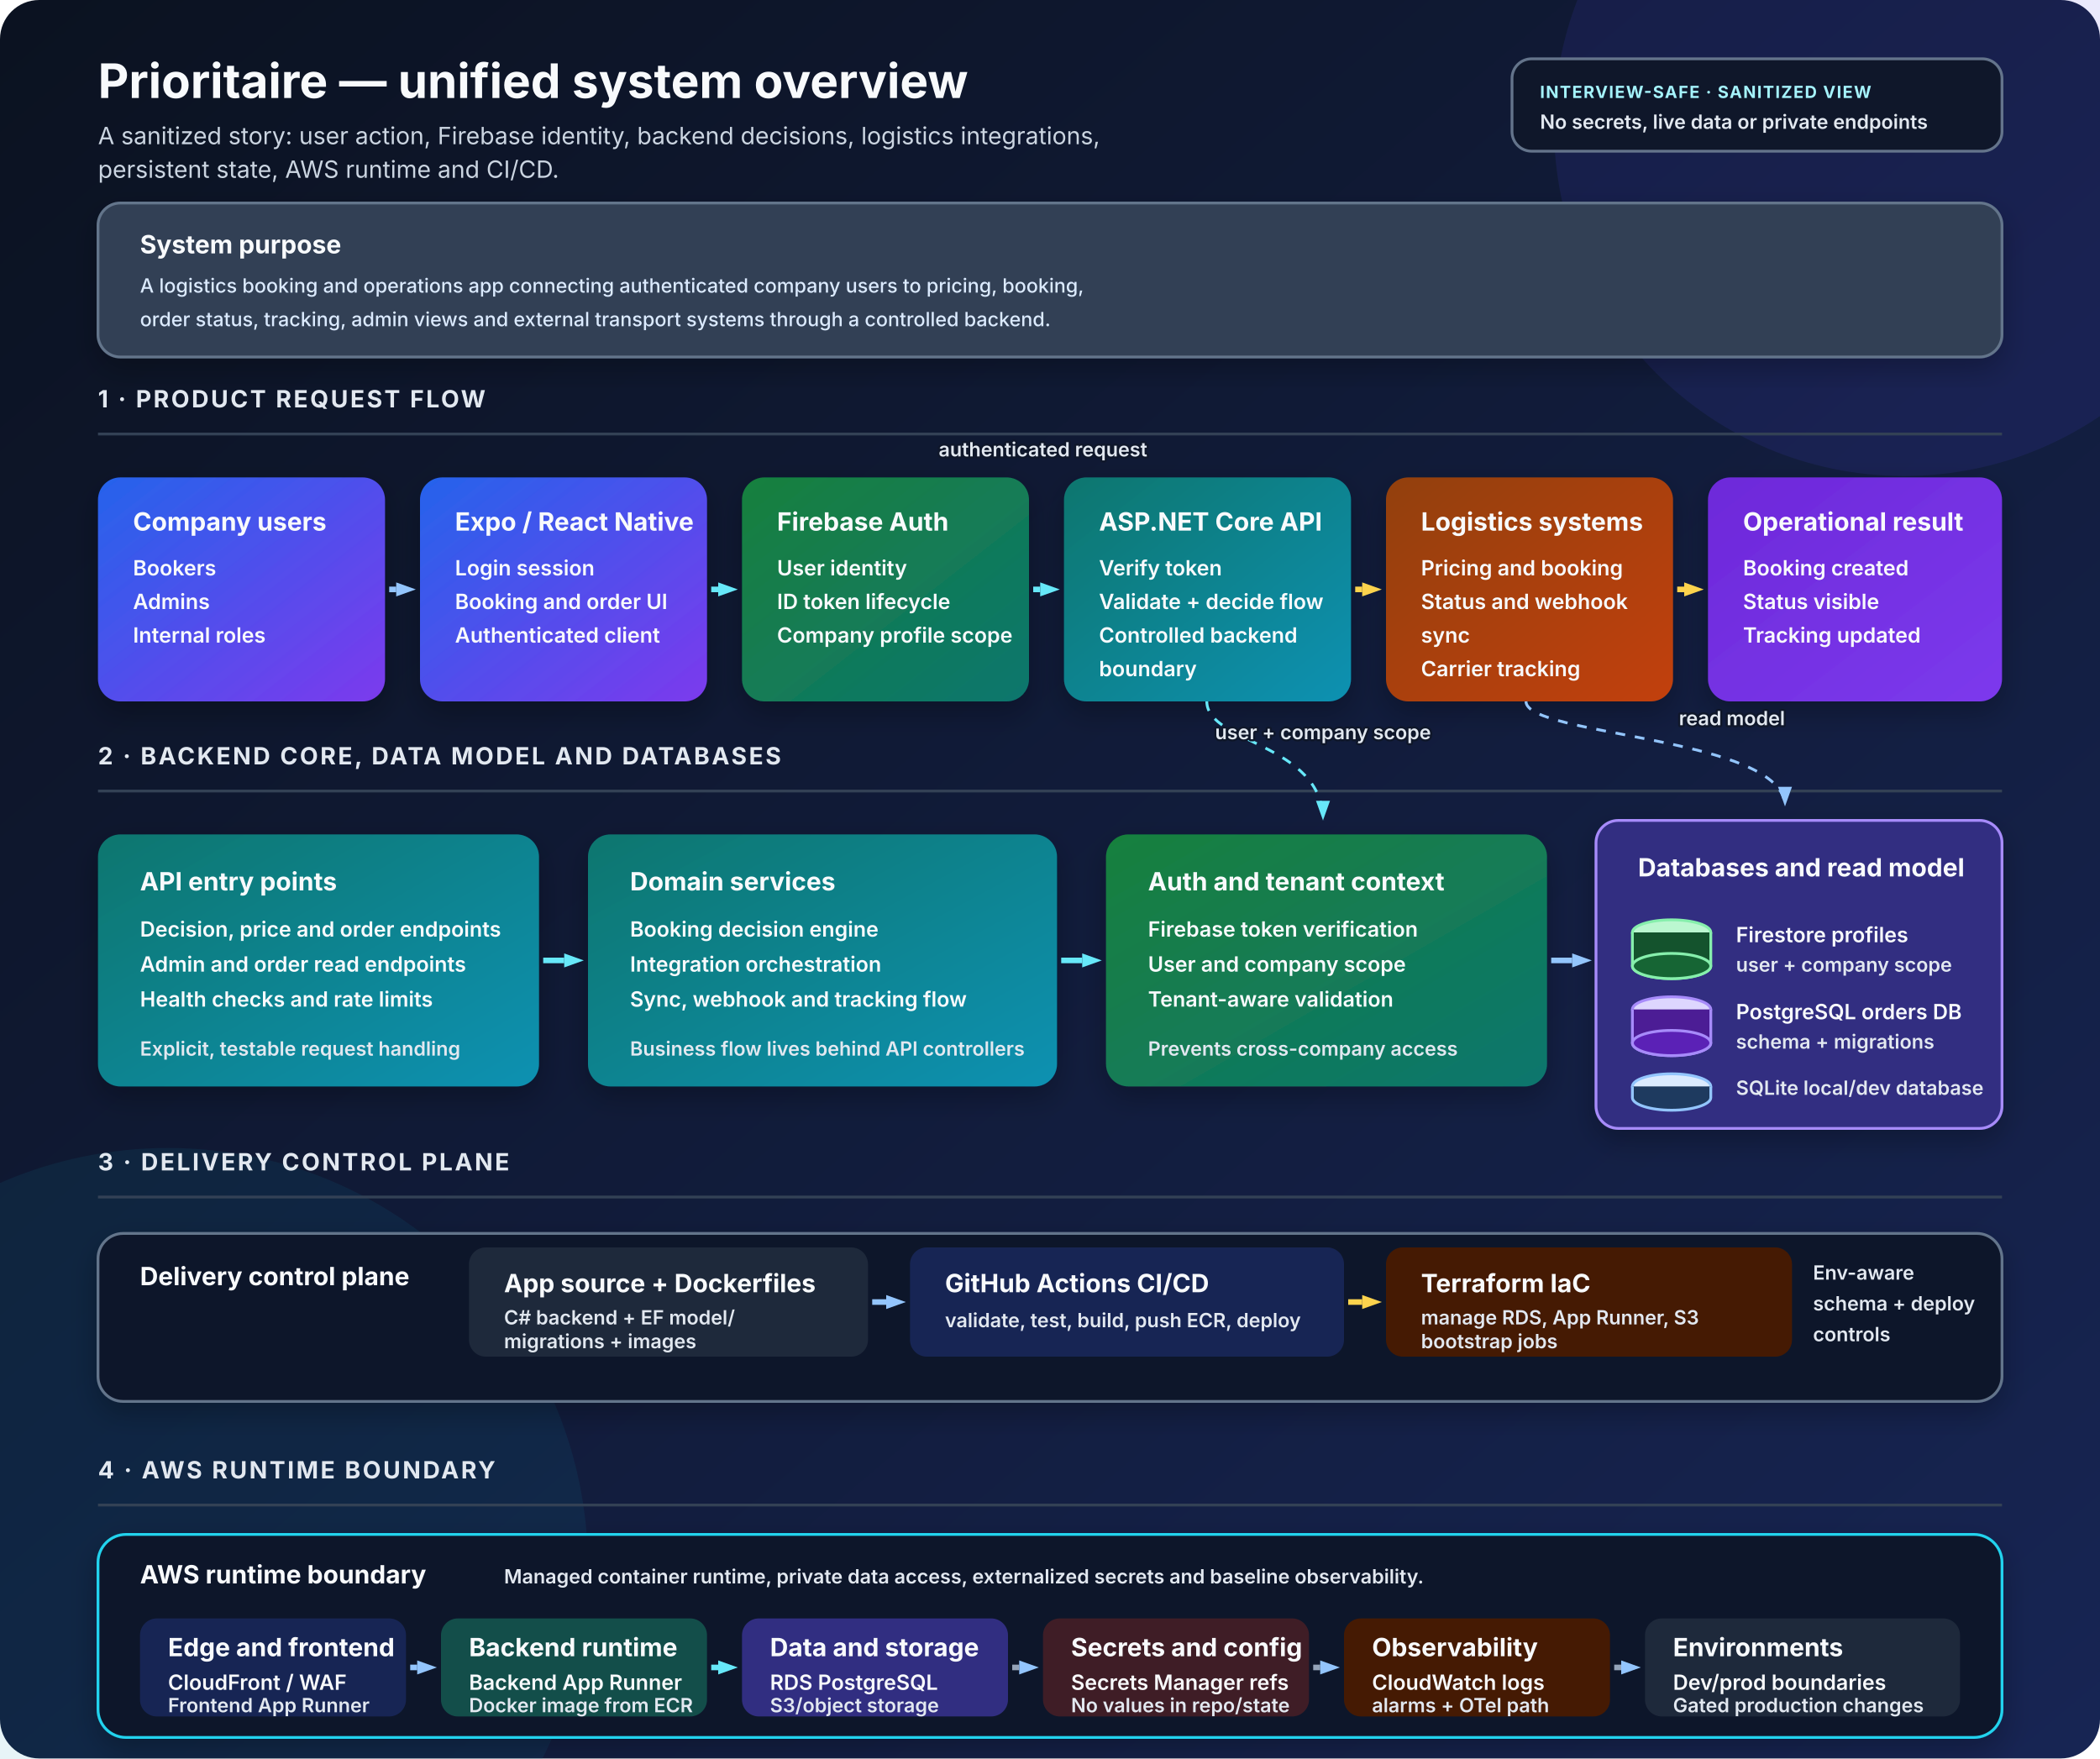
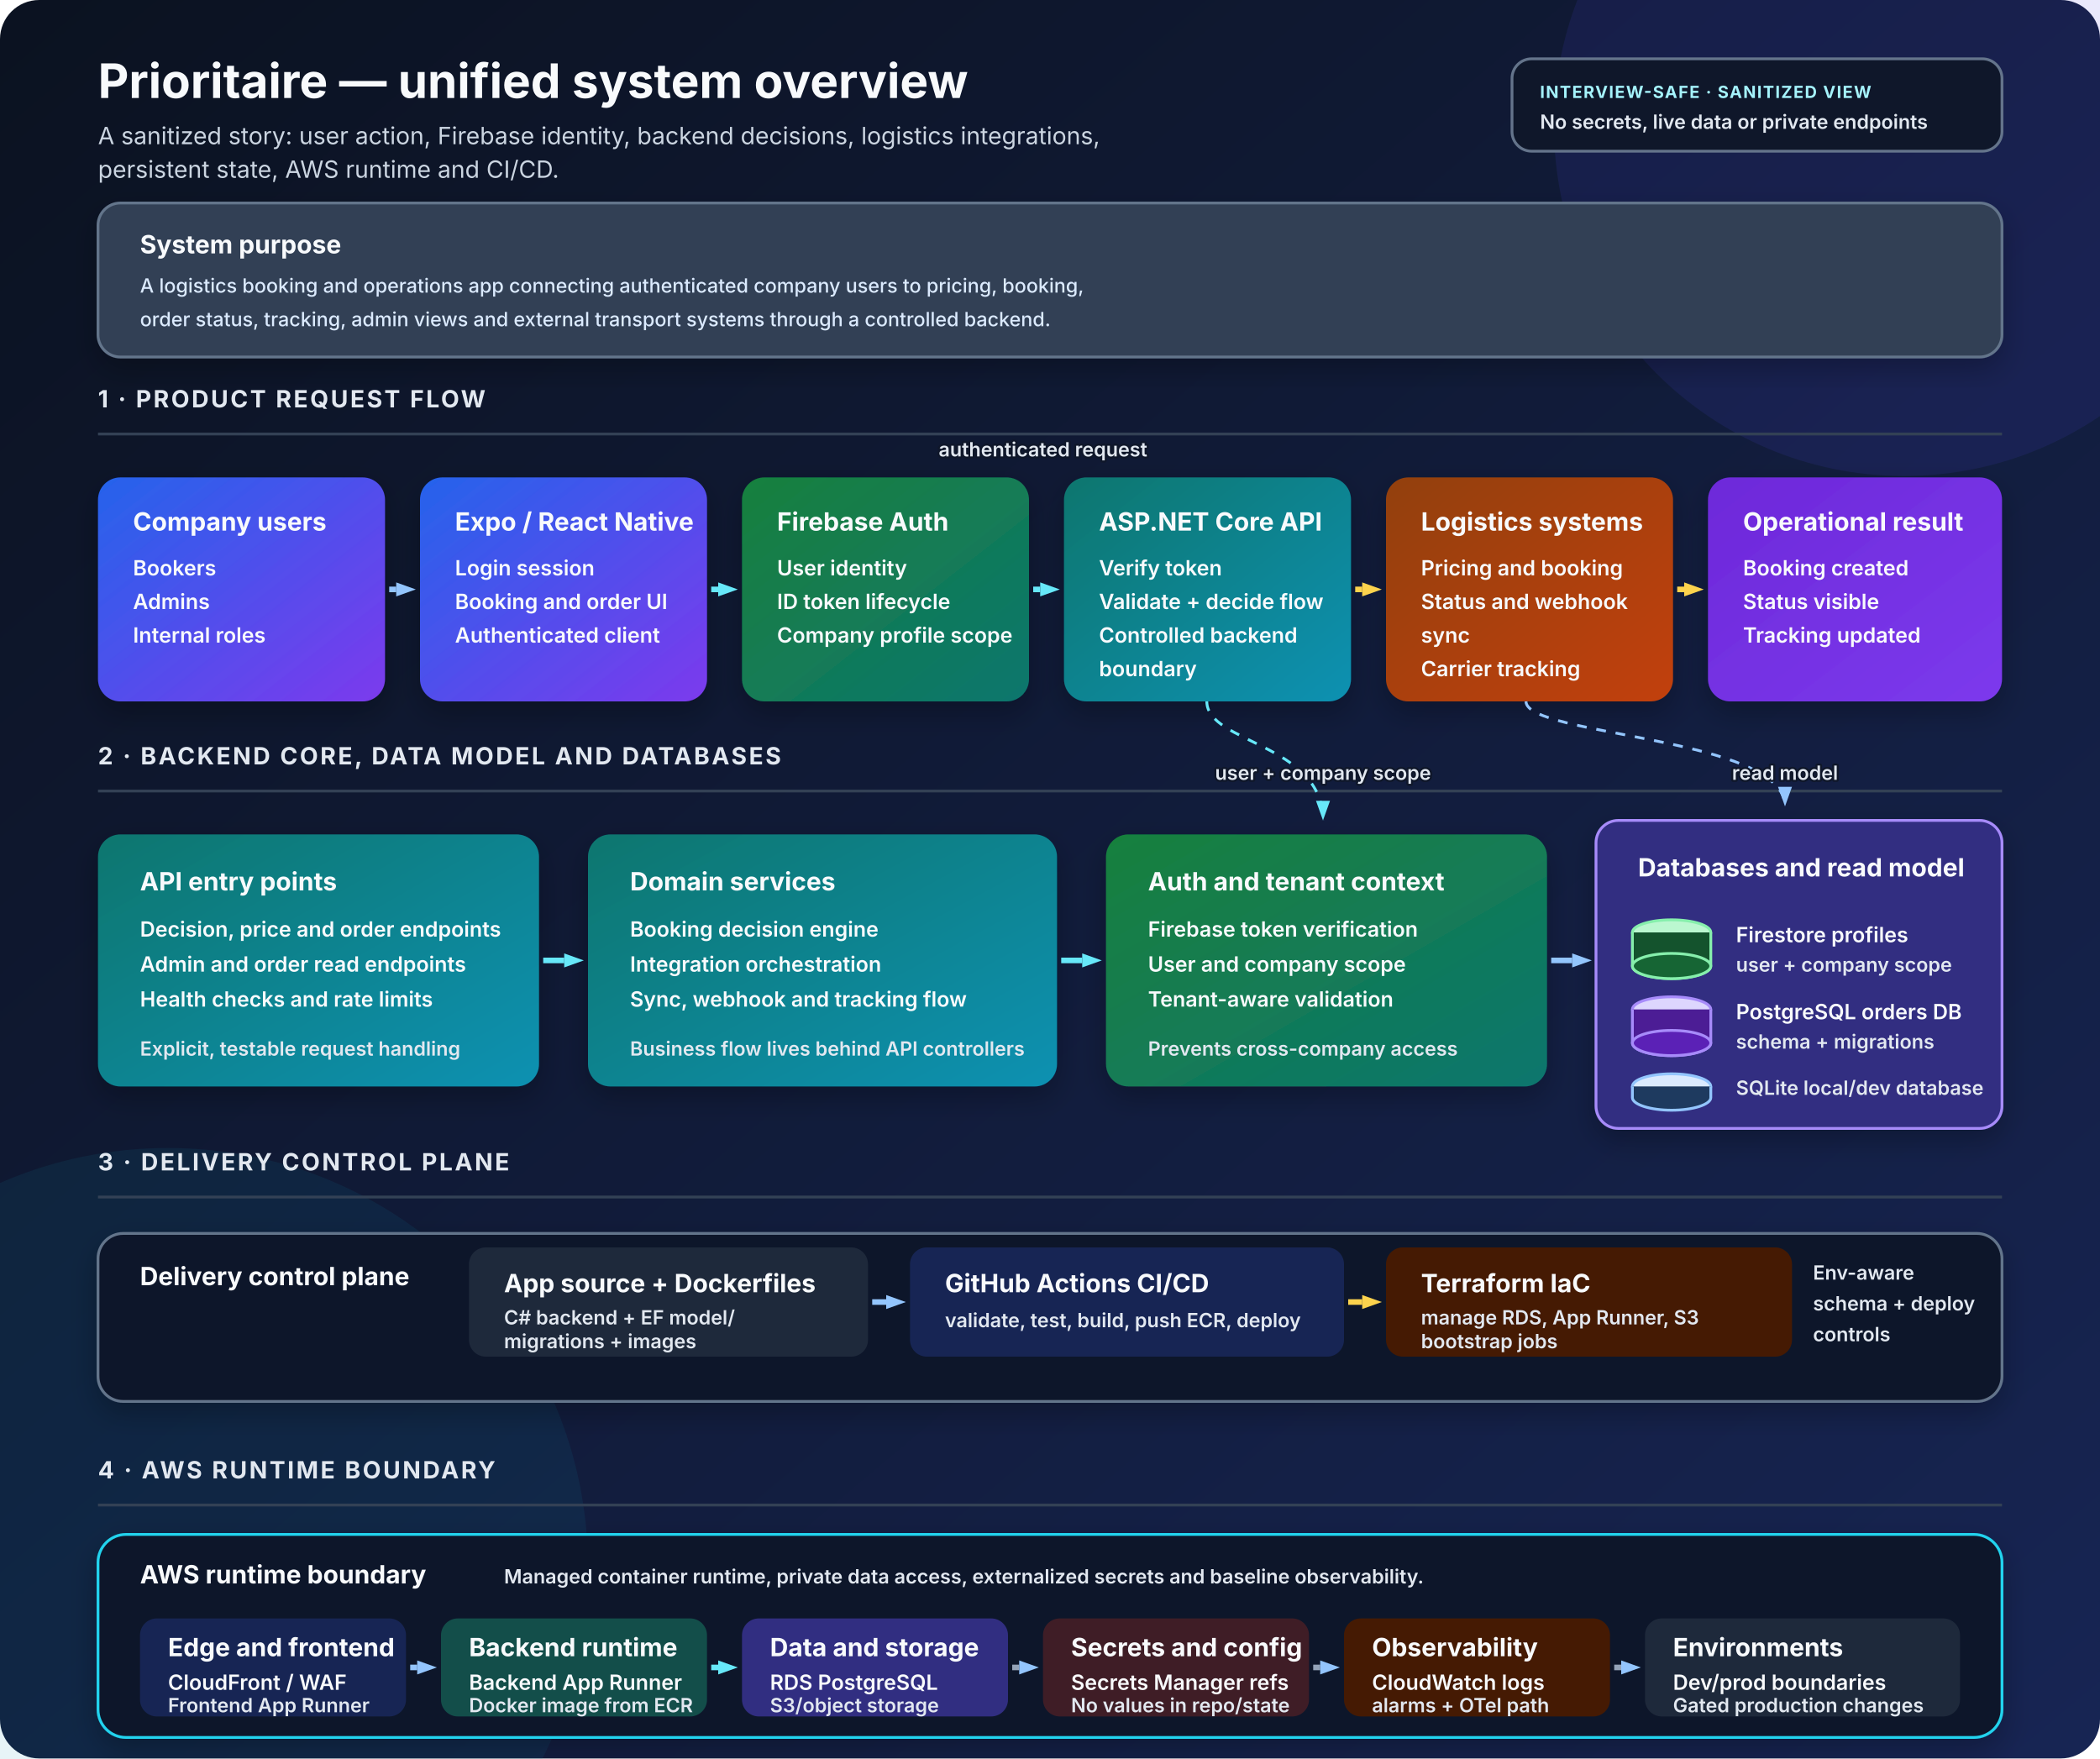
<svg xmlns="http://www.w3.org/2000/svg" width="1500" height="1256" viewBox="0 0 1500 1256" preserveAspectRatio="xMidYMid meet" shape-rendering="geometricPrecision" text-rendering="optimizeLegibility" role="img" aria-labelledby="title desc">
  <defs>
    <linearGradient id="bg" x1="0" y1="0" x2="1" y2="1">
      <stop offset="0" stop-color="#0b1220" />
      <stop offset="1" stop-color="#172554" />
    </linearGradient>
    <linearGradient id="app" x1="0" y1="0" x2="1" y2="1">
      <stop offset="0" stop-color="#2563eb" />
      <stop offset="1" stop-color="#7c3aed" />
    </linearGradient>
    <linearGradient id="identity" x1="0" y1="0" x2="1" y2="1">
      <stop offset="0" stop-color="#15803d" />
      <stop offset="1" stop-color="#0f766e" />
    </linearGradient>
    <linearGradient id="platform" x1="0" y1="0" x2="1" y2="1">
      <stop offset="0" stop-color="#0f766e" />
      <stop offset="1" stop-color="#0891b2" />
    </linearGradient>
    <linearGradient id="integration" x1="0" y1="0" x2="1" y2="1">
      <stop offset="0" stop-color="#92400e" />
      <stop offset="1" stop-color="#c2410c" />
    </linearGradient>
    <linearGradient id="result" x1="0" y1="0" x2="1" y2="1">
      <stop offset="0" stop-color="#6d28d9" />
      <stop offset="1" stop-color="#7c3aed" />
    </linearGradient>
    <linearGradient id="surface" x1="0" y1="0" x2="1" y2="1">
      <stop offset="0" stop-color="#1e293b" />
      <stop offset="1" stop-color="#334155" />
    </linearGradient>
    <filter id="shadow" x="-20%" y="-20%" width="140%" height="140%">
      <feDropShadow dx="0" dy="8" stdDeviation="10" flood-color="#000" flood-opacity=".25" />
    </filter>
    <marker id="arrow-blue" markerUnits="userSpaceOnUse" markerWidth="14" markerHeight="10" refX="14" refY="5" orient="auto">
      <path d="M0,0 L0,10 L14,5 z" fill="#93c5fd" />
    </marker>
    <marker id="arrow-teal" markerUnits="userSpaceOnUse" markerWidth="14" markerHeight="10" refX="14" refY="5" orient="auto">
      <path d="M0,0 L0,10 L14,5 z" fill="#67e8f9" />
    </marker>
    <marker id="arrow-amber" markerUnits="userSpaceOnUse" markerWidth="14" markerHeight="10" refX="14" refY="5" orient="auto">
      <path d="M0,0 L0,10 L14,5 z" fill="#fcd34d" />
    </marker>
    <marker id="side-arrow-blue" markerUnits="userSpaceOnUse" markerWidth="14" markerHeight="10" refX="0" refY="5" orient="auto">
      <path d="M0,0 L0,10 L14,5 z" fill="#93c5fd" />
    </marker>
    <marker id="side-arrow-teal" markerUnits="userSpaceOnUse" markerWidth="14" markerHeight="10" refX="0" refY="5" orient="auto">
      <path d="M0,0 L0,10 L14,5 z" fill="#67e8f9" />
    </marker>
    <marker id="side-arrow-amber" markerUnits="userSpaceOnUse" markerWidth="14" markerHeight="10" refX="0" refY="5" orient="auto">
      <path d="M0,0 L0,10 L14,5 z" fill="#fcd34d" />
    </marker>
    <style>
      .title { font: 700 34px Inter, ui-sans-serif, system-ui, sans-serif; fill: #f8fafc; }
      .subtitle { font: 400 17px Inter, ui-sans-serif, system-ui, sans-serif; fill: #cbd5e1; }
      .section { font: 700 17px Inter, ui-sans-serif, system-ui, sans-serif; fill: #e2e8f0; letter-spacing: 1.5px; }
      .box-title { font: 700 18px Inter, ui-sans-serif, system-ui, sans-serif; fill: #f8fafc; }
      .box-text { font: 600 15px Inter, ui-sans-serif, system-ui, sans-serif; fill: #f8fafc; }
      .purpose-text { font: 500 14px Inter, ui-sans-serif, system-ui, sans-serif; fill: #dbeafe; }
      .small { font: 600 14px Inter, ui-sans-serif, system-ui, sans-serif; fill: #e2e8f0; }
      .flow-label { stroke: #0f172a; stroke-width: 3px; stroke-linejoin: round; paint-order: stroke fill; }
      .legend { font: 600 13px Inter, ui-sans-serif, system-ui, sans-serif; fill: #e2e8f0; }
      .chip { font: 700 12px Inter, ui-sans-serif, system-ui, sans-serif; fill: #a5f3fc; letter-spacing: .8px; }
    </style>
  </defs>
  <rect width="1500" height="1256" rx="28" fill="url(#bg)" />
  <circle cx="1360" cy="90" r="250" fill="#4f46e5" opacity=".12" />
  <circle cx="120" cy="1120" r="300" fill="#0891b2" opacity=".10" />
  <text x="70" y="70" class="title">Prioritaire — unified system overview</text>
  <text x="70" y="103" class="subtitle">A sanitized story: user action, Firebase identity, backend decisions, logistics integrations,</text>
  <text x="70" y="127" class="subtitle">persistent state, AWS runtime and CI/CD.</text>
  <g>
    <rect x="1080" y="42" width="350" height="66" rx="14" fill="#0f172a" stroke="#64748b" stroke-width="2" />
    <text x="1100" y="70" class="chip">INTERVIEW-SAFE · SANITIZED VIEW</text>
    <text x="1100" y="92" class="small">No secrets, live data or private endpoints</text>
  </g>
  <g>
    <rect filter="url(#shadow)" x="70" y="145" width="1360" height="110" rx="16" fill="#334155" stroke="#64748b" stroke-width="2" />
    <text x="100" y="181" class="box-title">System purpose</text>
    <text x="100" y="209" class="purpose-text">A logistics booking and operations app connecting authenticated company users to pricing, booking,</text>
    <text x="100" y="233" class="purpose-text">order status, tracking, admin views and external transport systems through a controlled backend.</text>
  </g>
  <g transform="translate(0 16)">
    <text x="70" y="275" class="section">1 · PRODUCT REQUEST FLOW</text>
    <line x1="70" y1="294" x2="1430" y2="294" stroke="#334155" stroke-width="2" />
    <g>
      <rect filter="url(#shadow)" x="70" y="325" width="205" height="160" rx="16" fill="url(#app)" />
      <text x="95" y="363" class="box-title">Company users</text>
      <text x="95" y="395" class="box-text">Bookers</text>
      <text x="95" y="419" class="box-text">Admins</text>
      <text x="95" y="443" class="box-text">Internal roles</text>
    </g>
    <g>
      <rect filter="url(#shadow)" x="300" y="325" width="205" height="160" rx="16" fill="url(#app)" />
      <text x="325" y="363" class="box-title" font-size="16">Expo / React Native</text>
      <text x="325" y="395" class="box-text">Login session</text>
      <text x="325" y="419" class="box-text">Booking and order UI</text>
      <text x="325" y="443" class="box-text">Authenticated client</text>
    </g>
    <g>
      <rect filter="url(#shadow)" x="530" y="325" width="205" height="160" rx="16" fill="url(#identity)" />
      <text x="555" y="363" class="box-title">Firebase Auth</text>
      <text x="555" y="395" class="box-text">User identity</text>
      <text x="555" y="419" class="box-text">ID token lifecycle</text>
      <text x="555" y="443" class="box-text">Company profile scope</text>
    </g>
    <g>
      <rect filter="url(#shadow)" x="760" y="325" width="205" height="160" rx="16" fill="url(#platform)" />
      <text x="785" y="363" class="box-title">ASP.NET Core API</text>
      <text x="785" y="395" class="box-text">Verify token</text>
      <text x="785" y="419" class="box-text">Validate + decide flow</text>
      <text x="785" y="443" class="box-text">Controlled backend</text>
      <text x="785" y="467" class="box-text">boundary</text>
    </g>
    <g>
      <rect filter="url(#shadow)" x="990" y="325" width="205" height="160" rx="16" fill="url(#integration)" />
      <text x="1015" y="363" class="box-title">Logistics systems</text>
      <text x="1015" y="395" class="box-text">Pricing and booking</text>
      <text x="1015" y="419" class="box-text">Status and webhook</text>
      <text x="1015" y="443" class="box-text">sync</text>
      <text x="1015" y="467" class="box-text">Carrier tracking</text>
    </g>
    <g>
      <rect filter="url(#shadow)" x="1220" y="325" width="210" height="160" rx="16" fill="url(#result)" />
      <text x="1245" y="363" class="box-title" font-size="16">Operational result</text>
      <text x="1245" y="395" class="box-text">Booking created</text>
      <text x="1245" y="419" class="box-text">Status visible</text>
      <text x="1245" y="443" class="box-text">Tracking updated</text>
    </g>
    <path d="M278 405 L283 405" fill="none" stroke="#93c5fd" stroke-width="4" stroke-linecap="butt" marker-end="url(#side-arrow-blue)" />
    <path d="M508 405 L513 405" fill="none" stroke="#67e8f9" stroke-width="4" stroke-linecap="butt" marker-end="url(#side-arrow-teal)" />
    <path d="M738 405 L743 405" fill="none" stroke="#67e8f9" stroke-width="4" stroke-linecap="butt" marker-end="url(#side-arrow-teal)" />
    <path d="M968 405 L973 405" fill="none" stroke="#fcd34d" stroke-width="4" stroke-linecap="butt" marker-end="url(#side-arrow-amber)" />
    <path d="M1198 405 L1203 405" fill="none" stroke="#fcd34d" stroke-width="4" stroke-linecap="butt" marker-end="url(#side-arrow-amber)" />
    <text x="745" y="310" class="small flow-label" text-anchor="middle">authenticated request</text>
    <text x="70" y="530" class="section">2 · BACKEND CORE, DATA MODEL AND DATABASES</text>
    <line x1="70" y1="549" x2="1430" y2="549" stroke="#334155" stroke-width="2" />
    <g>
      <rect filter="url(#shadow)" x="70" y="580" width="315" height="180" rx="16" fill="url(#platform)" />
      <text x="100" y="620" class="box-title">API entry points</text>
      <text x="100" y="653" class="box-text">Decision, price and order endpoints</text>
      <text x="100" y="678" class="box-text">Admin and order read endpoints</text>
      <text x="100" y="703" class="box-text">Health checks and rate limits</text>
      <text x="100" y="738" class="small">Explicit, testable request handling</text>
    </g>
    <g>
      <rect filter="url(#shadow)" x="420" y="580" width="335" height="180" rx="16" fill="url(#platform)" />
      <text x="450" y="620" class="box-title">Domain services</text>
      <text x="450" y="653" class="box-text">Booking decision engine</text>
      <text x="450" y="678" class="box-text">Integration orchestration</text>
      <text x="450" y="703" class="box-text">Sync, webhook and tracking flow</text>
      <text x="450" y="738" class="small">Business flow lives behind API controllers</text>
    </g>
    <g>
      <rect filter="url(#shadow)" x="790" y="580" width="315" height="180" rx="16" fill="url(#identity)" />
      <text x="820" y="620" class="box-title">Auth and tenant context</text>
      <text x="820" y="653" class="box-text">Firebase token verification</text>
      <text x="820" y="678" class="box-text">User and company scope</text>
      <text x="820" y="703" class="box-text">Tenant-aware validation</text>
      <text x="820" y="738" class="small">Prevents cross-company access</text>
    </g>
    <g>
      <rect filter="url(#shadow)" x="1140" y="570" width="290" height="220" rx="16" fill="#312e81" stroke="#a78bfa" stroke-width="2" />
      <text x="1170" y="610" class="box-title">Databases and read model</text>
      <g>
        <ellipse cx="1194" cy="650" rx="28" ry="9" fill="#bbf7d0" stroke="#86efac" stroke-width="2" />
        <path d="M1166 650 v24 c0 5 13 9 28 9s28-4 28-9v-24" fill="#14532d" stroke="#86efac" stroke-width="2" />
        <ellipse cx="1194" cy="674" rx="28" ry="9" fill="#166534" stroke="#86efac" stroke-width="2" />
        <text x="1240" y="657" class="box-text">Firestore profiles</text>
        <text x="1240" y="678" class="small">user + company scope</text>
      </g>
      <g>
        <ellipse cx="1194" cy="705" rx="28" ry="9" fill="#ddd6fe" stroke="#a78bfa" stroke-width="2" />
        <path d="M1166 705 v24 c0 5 13 9 28 9s28-4 28-9v-24" fill="#4c1d95" stroke="#a78bfa" stroke-width="2" />
        <ellipse cx="1194" cy="729" rx="28" ry="9" fill="#5b21b6" stroke="#a78bfa" stroke-width="2" />
        <text x="1240" y="712" class="box-text">PostgreSQL orders DB</text>
        <text x="1240" y="733" class="small">schema + migrations</text>
      </g>
      <g>
        <ellipse cx="1194" cy="760" rx="28" ry="9" fill="#dbeafe" stroke="#93c5fd" stroke-width="2" />
        <path d="M1166 760 v8 c0 5 13 9 28 9s28-4 28-9v-8" fill="#1e3a5f" stroke="#93c5fd" stroke-width="2" />
        <text x="1240" y="766" class="small">SQLite local/dev database</text>
      </g>
    </g>
    <path d="M388 670 L403 670" fill="none" stroke="#67e8f9" stroke-width="4" stroke-linecap="butt" marker-end="url(#side-arrow-teal)" />
    <path d="M758 670 L773 670" fill="none" stroke="#67e8f9" stroke-width="4" stroke-linecap="butt" marker-end="url(#side-arrow-teal)" />
    <path d="M1108 670 L1123 670" fill="none" stroke="#93c5fd" stroke-width="4" stroke-linecap="butt" marker-end="url(#side-arrow-blue)" />
    <path d="M862 485 C862 515 945 515 945 570" fill="none" stroke="#67e8f9" stroke-width="2" stroke-dasharray="7 7" marker-end="url(#arrow-teal)" />
-     <text x="945" y="512" class="small flow-label" text-anchor="middle">user + company scope</text>
+     <text x="945" y="541" class="small flow-label" text-anchor="middle">user + company scope</text>
    <path d="M1090 485 C1090 510 1275 510 1275 560" fill="none" stroke="#93c5fd" stroke-width="2" stroke-dasharray="7 7" marker-end="url(#arrow-blue)" />
-     <text x="1275" y="502" class="small flow-label" text-anchor="end">read model</text>
+     <text x="1275" y="541" class="small flow-label" text-anchor="middle">read model</text>
    <text x="70" y="820" class="section">3 · DELIVERY CONTROL PLANE</text>
    <line x1="70" y1="839" x2="1430" y2="839" stroke="#334155" stroke-width="2" />
    <g>
      <rect filter="url(#shadow)" x="70" y="865" width="1360" height="120" rx="18" fill="#0f172a" stroke="#64748b" stroke-width="2" />
      <text x="100" y="902" class="box-title">Delivery control plane</text>
      <rect x="335" y="875" width="285" height="78" rx="12" fill="#1e293b" />
      <text x="360" y="907" class="box-title" font-size="16">App source + Dockerfiles</text>
      <text x="360" y="930" class="small">C# backend + EF model/</text>
      <text x="360" y="947" class="small">migrations + images</text>
      <rect x="650" y="875" width="310" height="78" rx="12" fill="#172554" />
      <text x="675" y="907" class="box-title" font-size="16">GitHub Actions CI/CD</text>
      <text x="675" y="932" class="small">validate, test, build, push ECR, deploy</text>
      <rect x="990" y="875" width="290" height="78" rx="12" fill="#451a03" />
      <text x="1015" y="907" class="box-title" font-size="16">Terraform IaC</text>
      <text x="1015" y="930" class="small">manage RDS, App Runner, S3</text>
      <text x="1015" y="947" class="small">bootstrap jobs</text>
      <text x="1295" y="898" class="small" font-size="13">Env-aware</text>
      <text x="1295" y="920" class="small" font-size="13">schema + deploy</text>
      <text x="1295" y="942" class="small" font-size="13">controls</text>
    </g>
    <path d="M623 914 L633 914" fill="none" stroke="#93c5fd" stroke-width="4" stroke-linecap="butt" marker-end="url(#side-arrow-blue)" />
    <path d="M963 914 L973 914" fill="none" stroke="#fcd34d" stroke-width="4" stroke-linecap="butt" marker-end="url(#side-arrow-amber)" />
    <text x="70" y="1040" class="section">4 · AWS RUNTIME BOUNDARY</text>
    <line x1="70" y1="1059" x2="1430" y2="1059" stroke="#334155" stroke-width="2" />
    <g>
      <rect filter="url(#shadow)" x="70" y="1080" width="1360" height="145" rx="20" fill="#0f172a" stroke="#22d3ee" stroke-width="2" />
      <text x="100" y="1115" class="box-title">AWS runtime boundary</text>
      <text x="360" y="1115" class="small">Managed container runtime, private data access, externalized secrets and baseline observability.</text>
      <rect x="100" y="1140" width="190" height="70" rx="12" fill="#172554" />
      <text x="120" y="1167" class="box-title" font-size="16">Edge and frontend</text>
      <text x="120" y="1191" class="box-text">CloudFront / WAF</text>
      <text x="120" y="1207" class="small">Frontend App Runner</text>
      <rect x="315" y="1140" width="190" height="70" rx="12" fill="#134e4a" />
      <text x="335" y="1167" class="box-title" font-size="16">Backend runtime</text>
      <text x="335" y="1191" class="box-text">Backend App Runner</text>
      <text x="335" y="1207" class="small">Docker image from ECR</text>
      <rect x="530" y="1140" width="190" height="70" rx="12" fill="#312e81" />
      <text x="550" y="1167" class="box-title" font-size="16">Data and storage</text>
      <text x="550" y="1191" class="box-text">RDS PostgreSQL</text>
      <text x="550" y="1207" class="small">S3/object storage</text>
      <rect x="745" y="1140" width="190" height="70" rx="12" fill="#3f1d26" />
      <text x="765" y="1167" class="box-title" font-size="16">Secrets and config</text>
      <text x="765" y="1191" class="box-text">Secrets Manager refs</text>
      <text x="765" y="1207" class="small">No values in repo/state</text>
      <rect x="960" y="1140" width="190" height="70" rx="12" fill="#451a03" />
      <text x="980" y="1167" class="box-title" font-size="16">Observability</text>
      <text x="980" y="1191" class="box-text">CloudWatch logs</text>
      <text x="980" y="1207" class="small">alarms + OTel path</text>
      <rect x="1175" y="1140" width="225" height="70" rx="12" fill="#1e293b" />
      <text x="1195" y="1167" class="box-title" font-size="16">Environments</text>
      <text x="1195" y="1191" class="box-text">Dev/prod boundaries</text>
      <text x="1195" y="1207" class="small">Gated production changes</text>
    </g>
    <path d="M293 1175 L298 1175" fill="none" stroke="#93c5fd" stroke-width="4" stroke-linecap="butt" marker-end="url(#side-arrow-blue)" />
    <path d="M508 1175 L513 1175" fill="none" stroke="#67e8f9" stroke-width="4" stroke-linecap="butt" marker-end="url(#side-arrow-teal)" />
    <path d="M723 1175 L728 1175" fill="none" stroke="#94a3b8" stroke-width="4" stroke-linecap="butt" marker-end="url(#side-arrow-blue)" />
    <path d="M938 1175 L943 1175" fill="none" stroke="#94a3b8" stroke-width="4" stroke-linecap="butt" marker-end="url(#side-arrow-blue)" />
    <path d="M1153 1175 L1158 1175" fill="none" stroke="#94a3b8" stroke-width="4" stroke-linecap="butt" marker-end="url(#side-arrow-blue)" />
  </g>
</svg>
